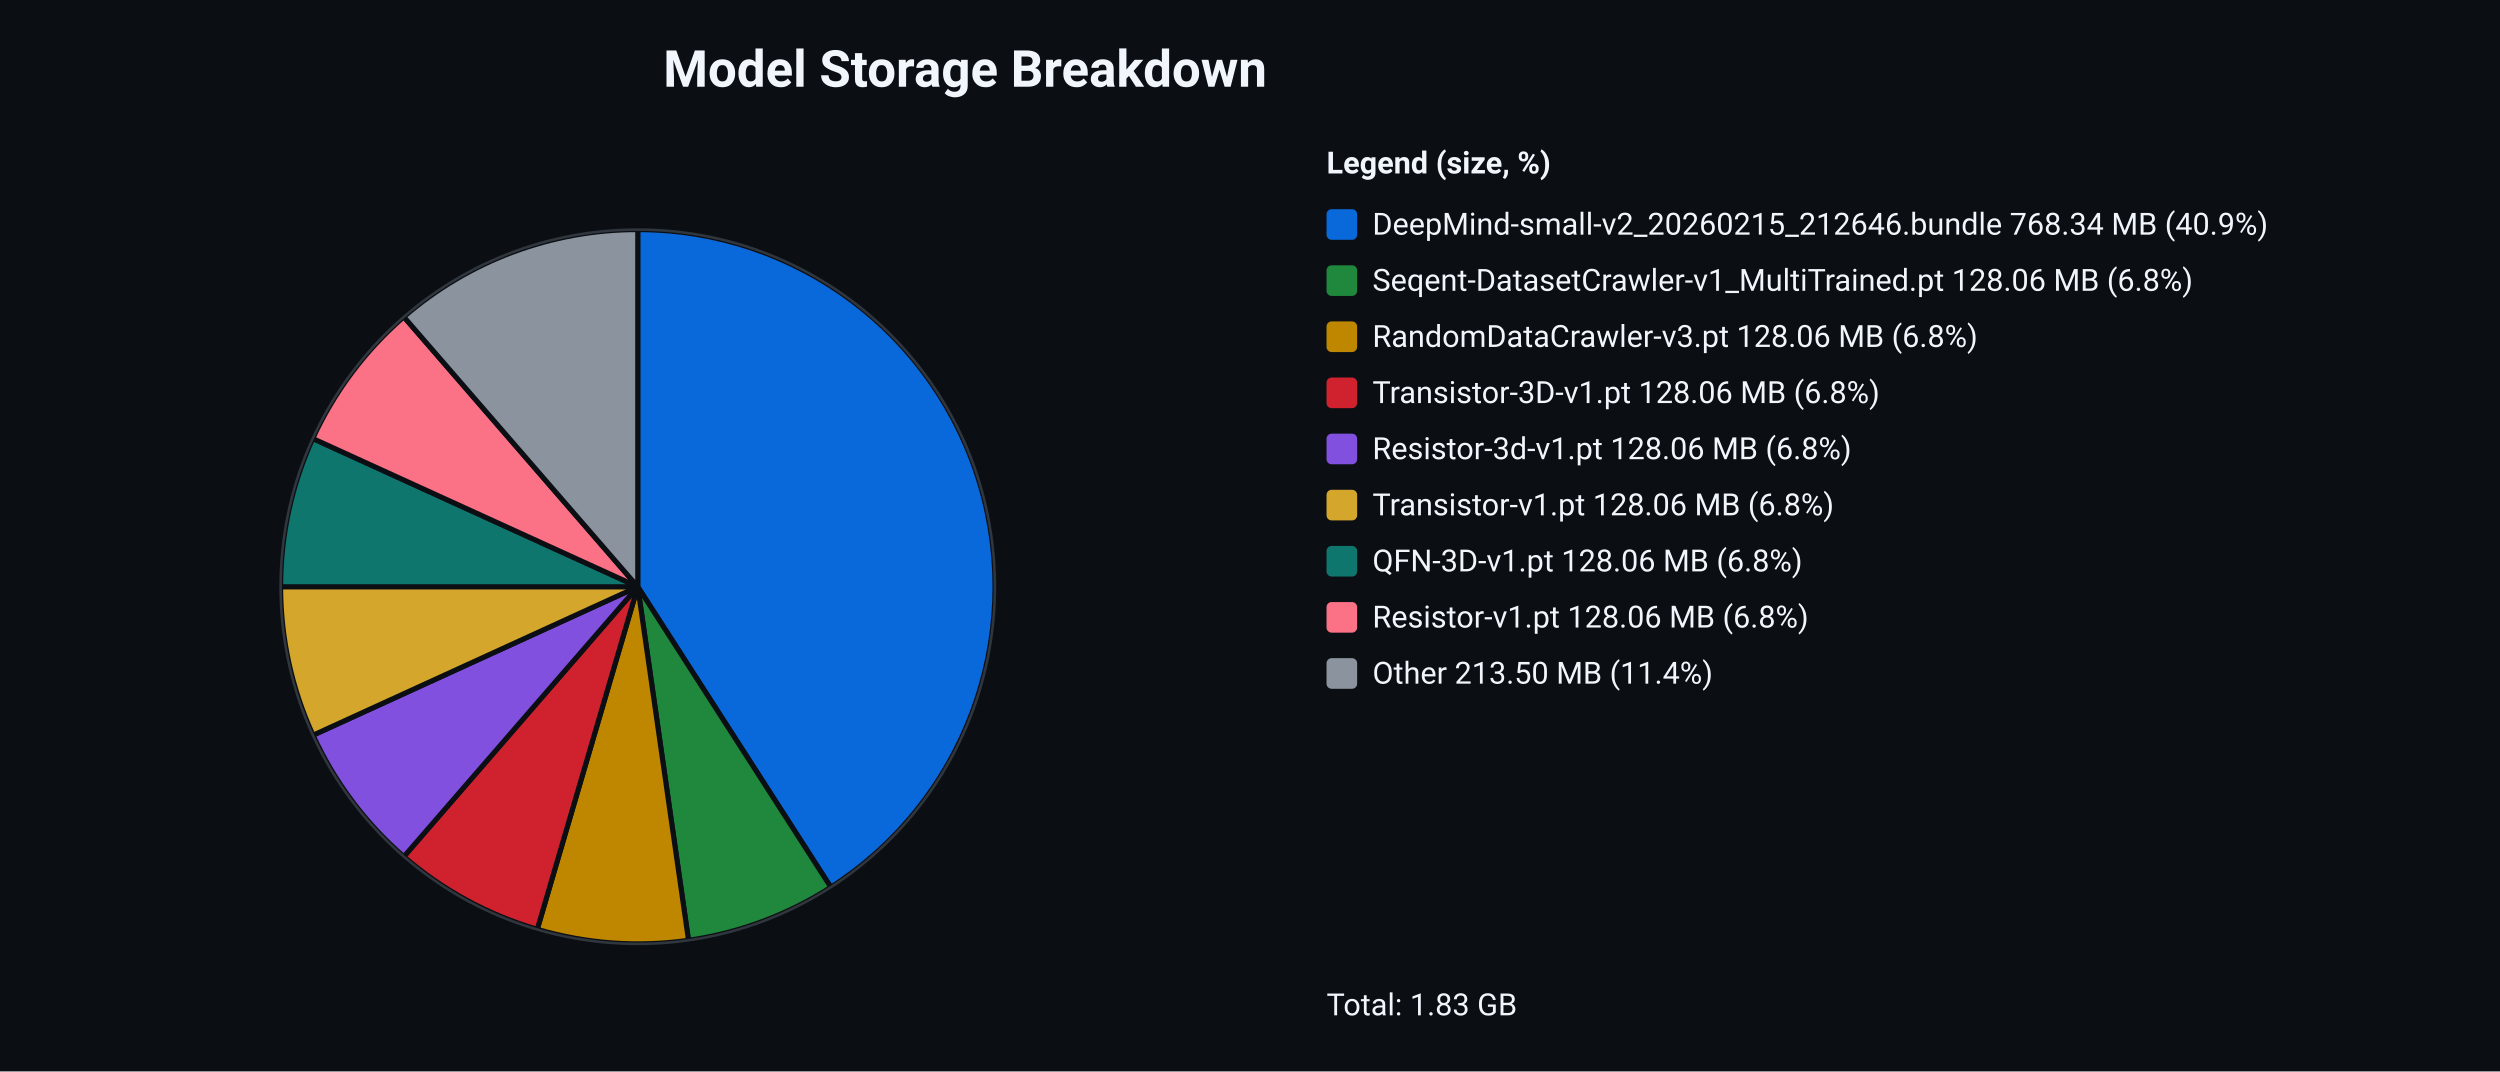
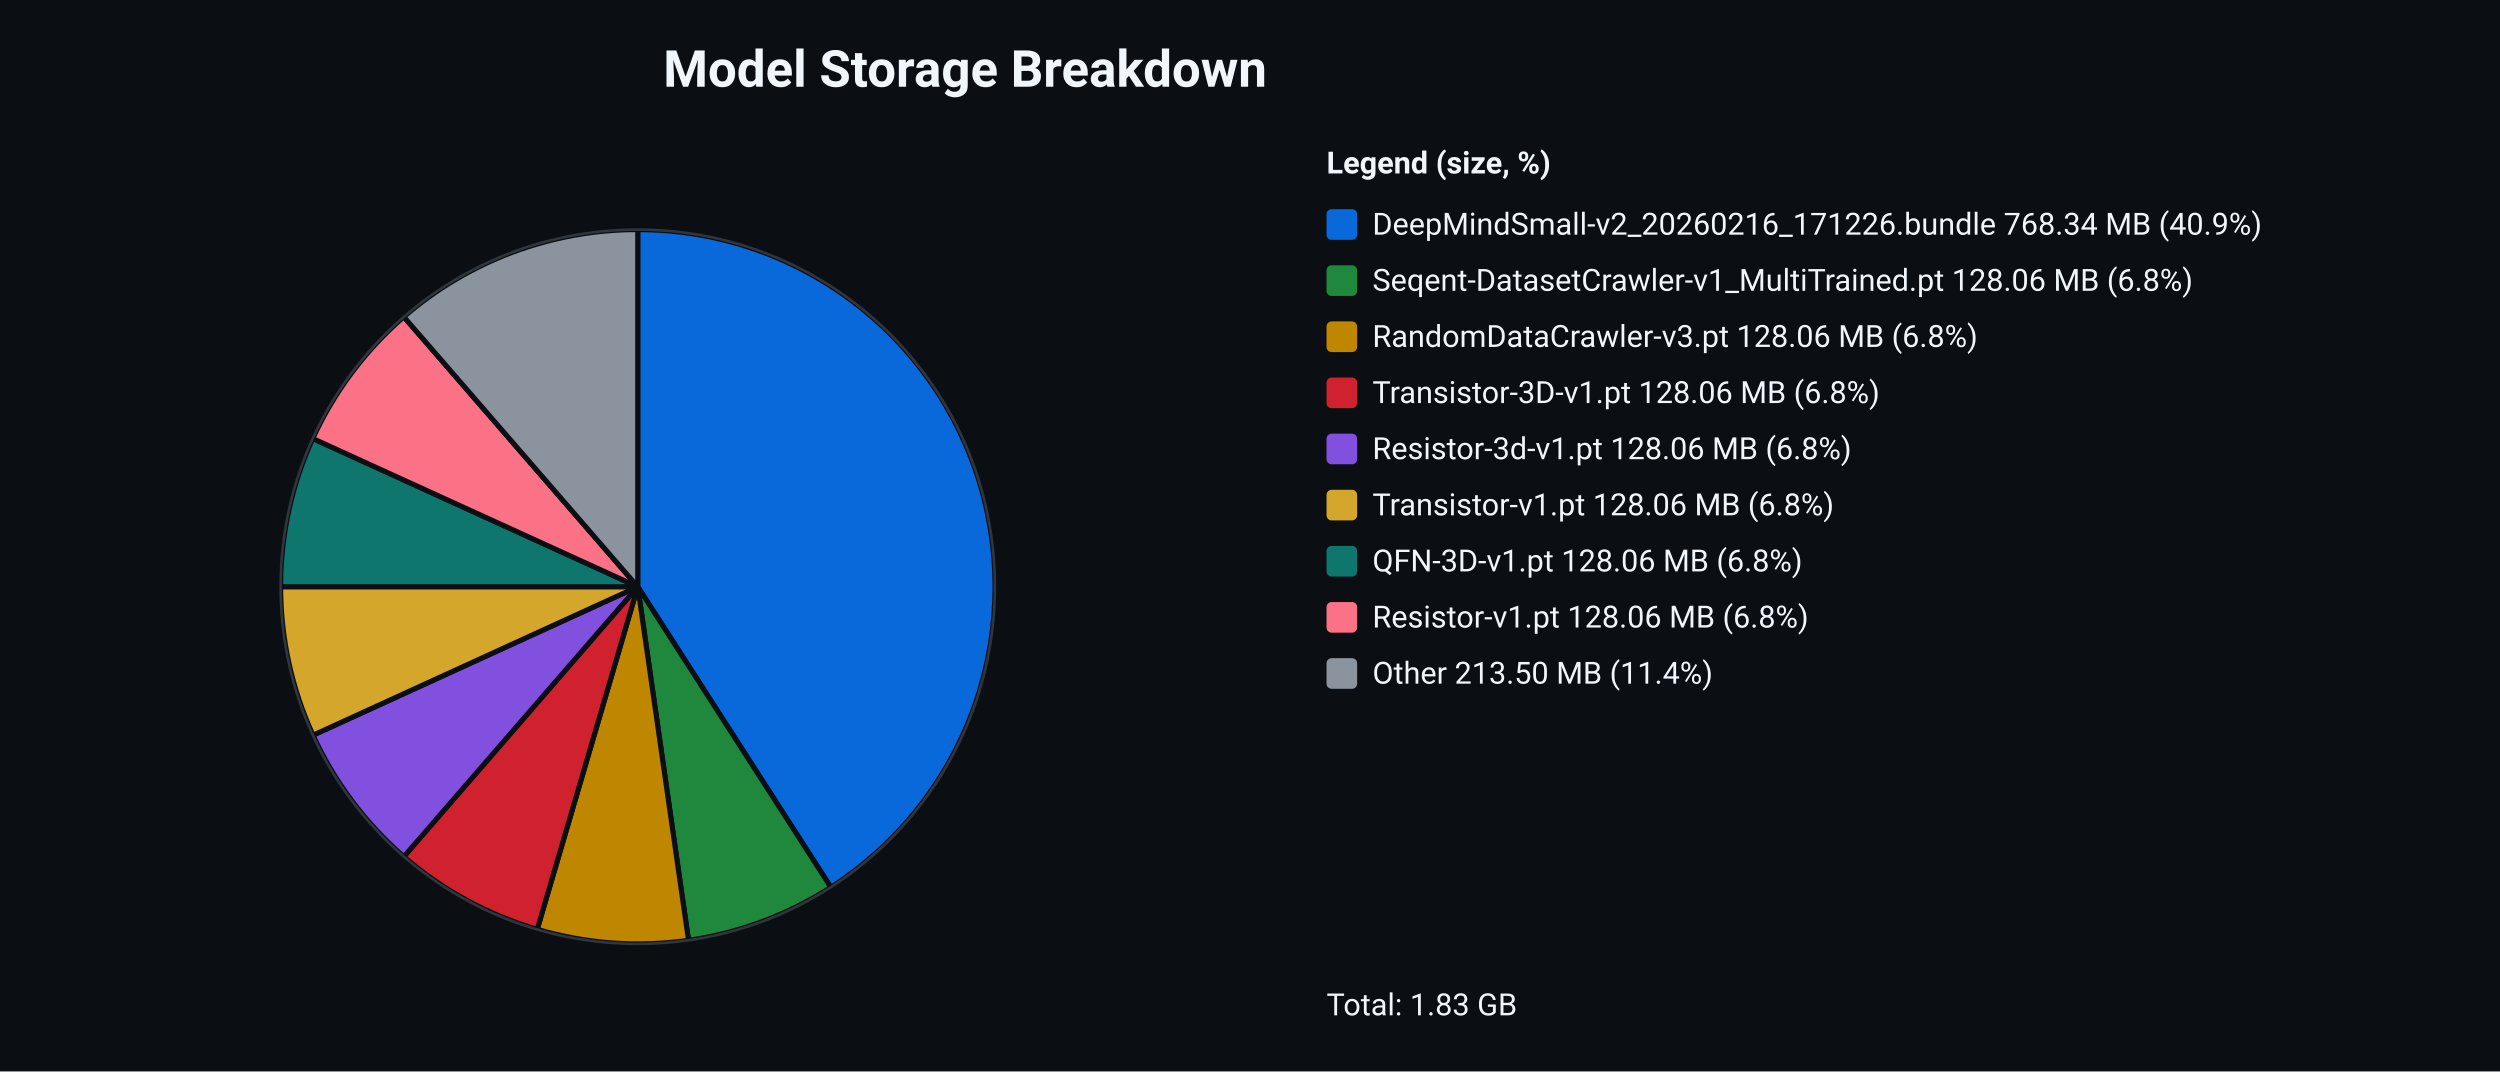
<svg xmlns="http://www.w3.org/2000/svg" width="980" height="420" viewBox="0 0 980 420">
  <rect x="0" y="0" width="980" height="420" fill="#0b0f14" />
  <text x="260" y="34" font-family="ui-sans-serif, system-ui, -apple-system, Segoe UI, Roboto, Arial" font-size="20" font-weight="700" fill="#f0f6fc">Model Storage Breakdown</text>
  <path d="M 250.0 230.0 L 250.0 90.0 A 140.0 140.0 0 0 1 325.7 347.8 Z" fill="#0969da" stroke="#0b0f14" stroke-width="2" />
  <path d="M 250.0 230.0 L 325.7 347.8 A 140.0 140.0 0 0 1 269.9 368.6 Z" fill="#1f883d" stroke="#0b0f14" stroke-width="2" />
  <path d="M 250.0 230.0 L 269.9 368.6 A 140.0 140.0 0 0 1 210.6 364.3 Z" fill="#bf8700" stroke="#0b0f14" stroke-width="2" />
  <path d="M 250.0 230.0 L 210.6 364.3 A 140.0 140.0 0 0 1 158.3 335.8 Z" fill="#cf222e" stroke="#0b0f14" stroke-width="2" />
  <path d="M 250.0 230.0 L 158.3 335.8 A 140.0 140.0 0 0 1 122.7 288.2 Z" fill="#8250df" stroke="#0b0f14" stroke-width="2" />
  <path d="M 250.0 230.0 L 122.7 288.2 A 140.0 140.0 0 0 1 110.0 230.0 Z" fill="#d4a72c" stroke="#0b0f14" stroke-width="2" />
  <path d="M 250.0 230.0 L 110.0 230.0 A 140.0 140.0 0 0 1 122.6 171.9 Z" fill="#0f766e" stroke="#0b0f14" stroke-width="2" />
  <path d="M 250.0 230.0 L 122.6 171.9 A 140.0 140.0 0 0 1 158.3 124.2 Z" fill="#fb7185" stroke="#0b0f14" stroke-width="2" />
  <path d="M 250.0 230.0 L 158.3 124.2 A 140.0 140.0 0 0 1 250.0 90.0 Z" fill="#8b949e" stroke="#0b0f14" stroke-width="2" />
  <circle cx="250.0" cy="230.0" r="140.0" fill="none" stroke="#30363d" stroke-width="1" />
  <text x="520.0" y="68.0" font-family="ui-sans-serif, system-ui, -apple-system, Segoe UI, Roboto, Arial" font-size="12" font-weight="700" fill="#f0f6fc">Legend (size, %)</text>
  <rect x="520.0" y="82.0" width="12" height="12" rx="2" fill="#0969da" />
-   <text x="538.0" y="92.0" font-family="ui-sans-serif, system-ui, -apple-system, Segoe UI, Roboto, Arial" font-size="12" fill="#f0f6fc">DeepMind-small-v2_20260215_212646.bundle  768.34 MB  (40.9%)</text>
+   <text x="538.0" y="92.0" font-family="ui-sans-serif, system-ui, -apple-system, Segoe UI, Roboto, Arial" font-size="12" fill="#f0f6fc">DeepMindSmall-v2_20260216_171226.bundle  768.34 MB  (40.9%)</text>
  <rect x="520.0" y="104.0" width="12" height="12" rx="2" fill="#1f883d" />
  <text x="538.0" y="114.0" font-family="ui-sans-serif, system-ui, -apple-system, Segoe UI, Roboto, Arial" font-size="12" fill="#f0f6fc">Seqent-DatasetCrawler-v1_MultiTrained.pt  128.06 MB  (6.8%)</text>
  <rect x="520.0" y="126.0" width="12" height="12" rx="2" fill="#bf8700" />
  <text x="538.0" y="136.0" font-family="ui-sans-serif, system-ui, -apple-system, Segoe UI, Roboto, Arial" font-size="12" fill="#f0f6fc">RandomDataCrawler-v3.pt  128.06 MB  (6.8%)</text>
  <rect x="520.0" y="148.0" width="12" height="12" rx="2" fill="#cf222e" />
  <text x="538.0" y="158.0" font-family="ui-sans-serif, system-ui, -apple-system, Segoe UI, Roboto, Arial" font-size="12" fill="#f0f6fc">Transistor-3D-v1.pt  128.06 MB  (6.8%)</text>
  <rect x="520.0" y="170.0" width="12" height="12" rx="2" fill="#8250df" />
  <text x="538.0" y="180.0" font-family="ui-sans-serif, system-ui, -apple-system, Segoe UI, Roboto, Arial" font-size="12" fill="#f0f6fc">Resistor-3d-v1.pt  128.06 MB  (6.8%)</text>
  <rect x="520.0" y="192.0" width="12" height="12" rx="2" fill="#d4a72c" />
  <text x="538.0" y="202.0" font-family="ui-sans-serif, system-ui, -apple-system, Segoe UI, Roboto, Arial" font-size="12" fill="#f0f6fc">Transistor-v1.pt  128.06 MB  (6.8%)</text>
  <rect x="520.0" y="214.0" width="12" height="12" rx="2" fill="#0f766e" />
  <text x="538.0" y="224.0" font-family="ui-sans-serif, system-ui, -apple-system, Segoe UI, Roboto, Arial" font-size="12" fill="#f0f6fc">QFN-3D-v1.pt  128.06 MB  (6.8%)</text>
  <rect x="520.0" y="236.0" width="12" height="12" rx="2" fill="#fb7185" />
  <text x="538.0" y="246.0" font-family="ui-sans-serif, system-ui, -apple-system, Segoe UI, Roboto, Arial" font-size="12" fill="#f0f6fc">Resistor-v1.pt  128.06 MB  (6.8%)</text>
  <rect x="520.0" y="258.0" width="12" height="12" rx="2" fill="#8b949e" />
  <text x="538.0" y="268.0" font-family="ui-sans-serif, system-ui, -apple-system, Segoe UI, Roboto, Arial" font-size="12" fill="#f0f6fc">Other  213.50 MB  (11.4%)</text>
  <text x="520.0" y="398" font-family="ui-sans-serif, system-ui, -apple-system, Segoe UI, Roboto, Arial" font-size="12" fill="#f0f6fc">Total: 1.83 GB</text>
</svg>
